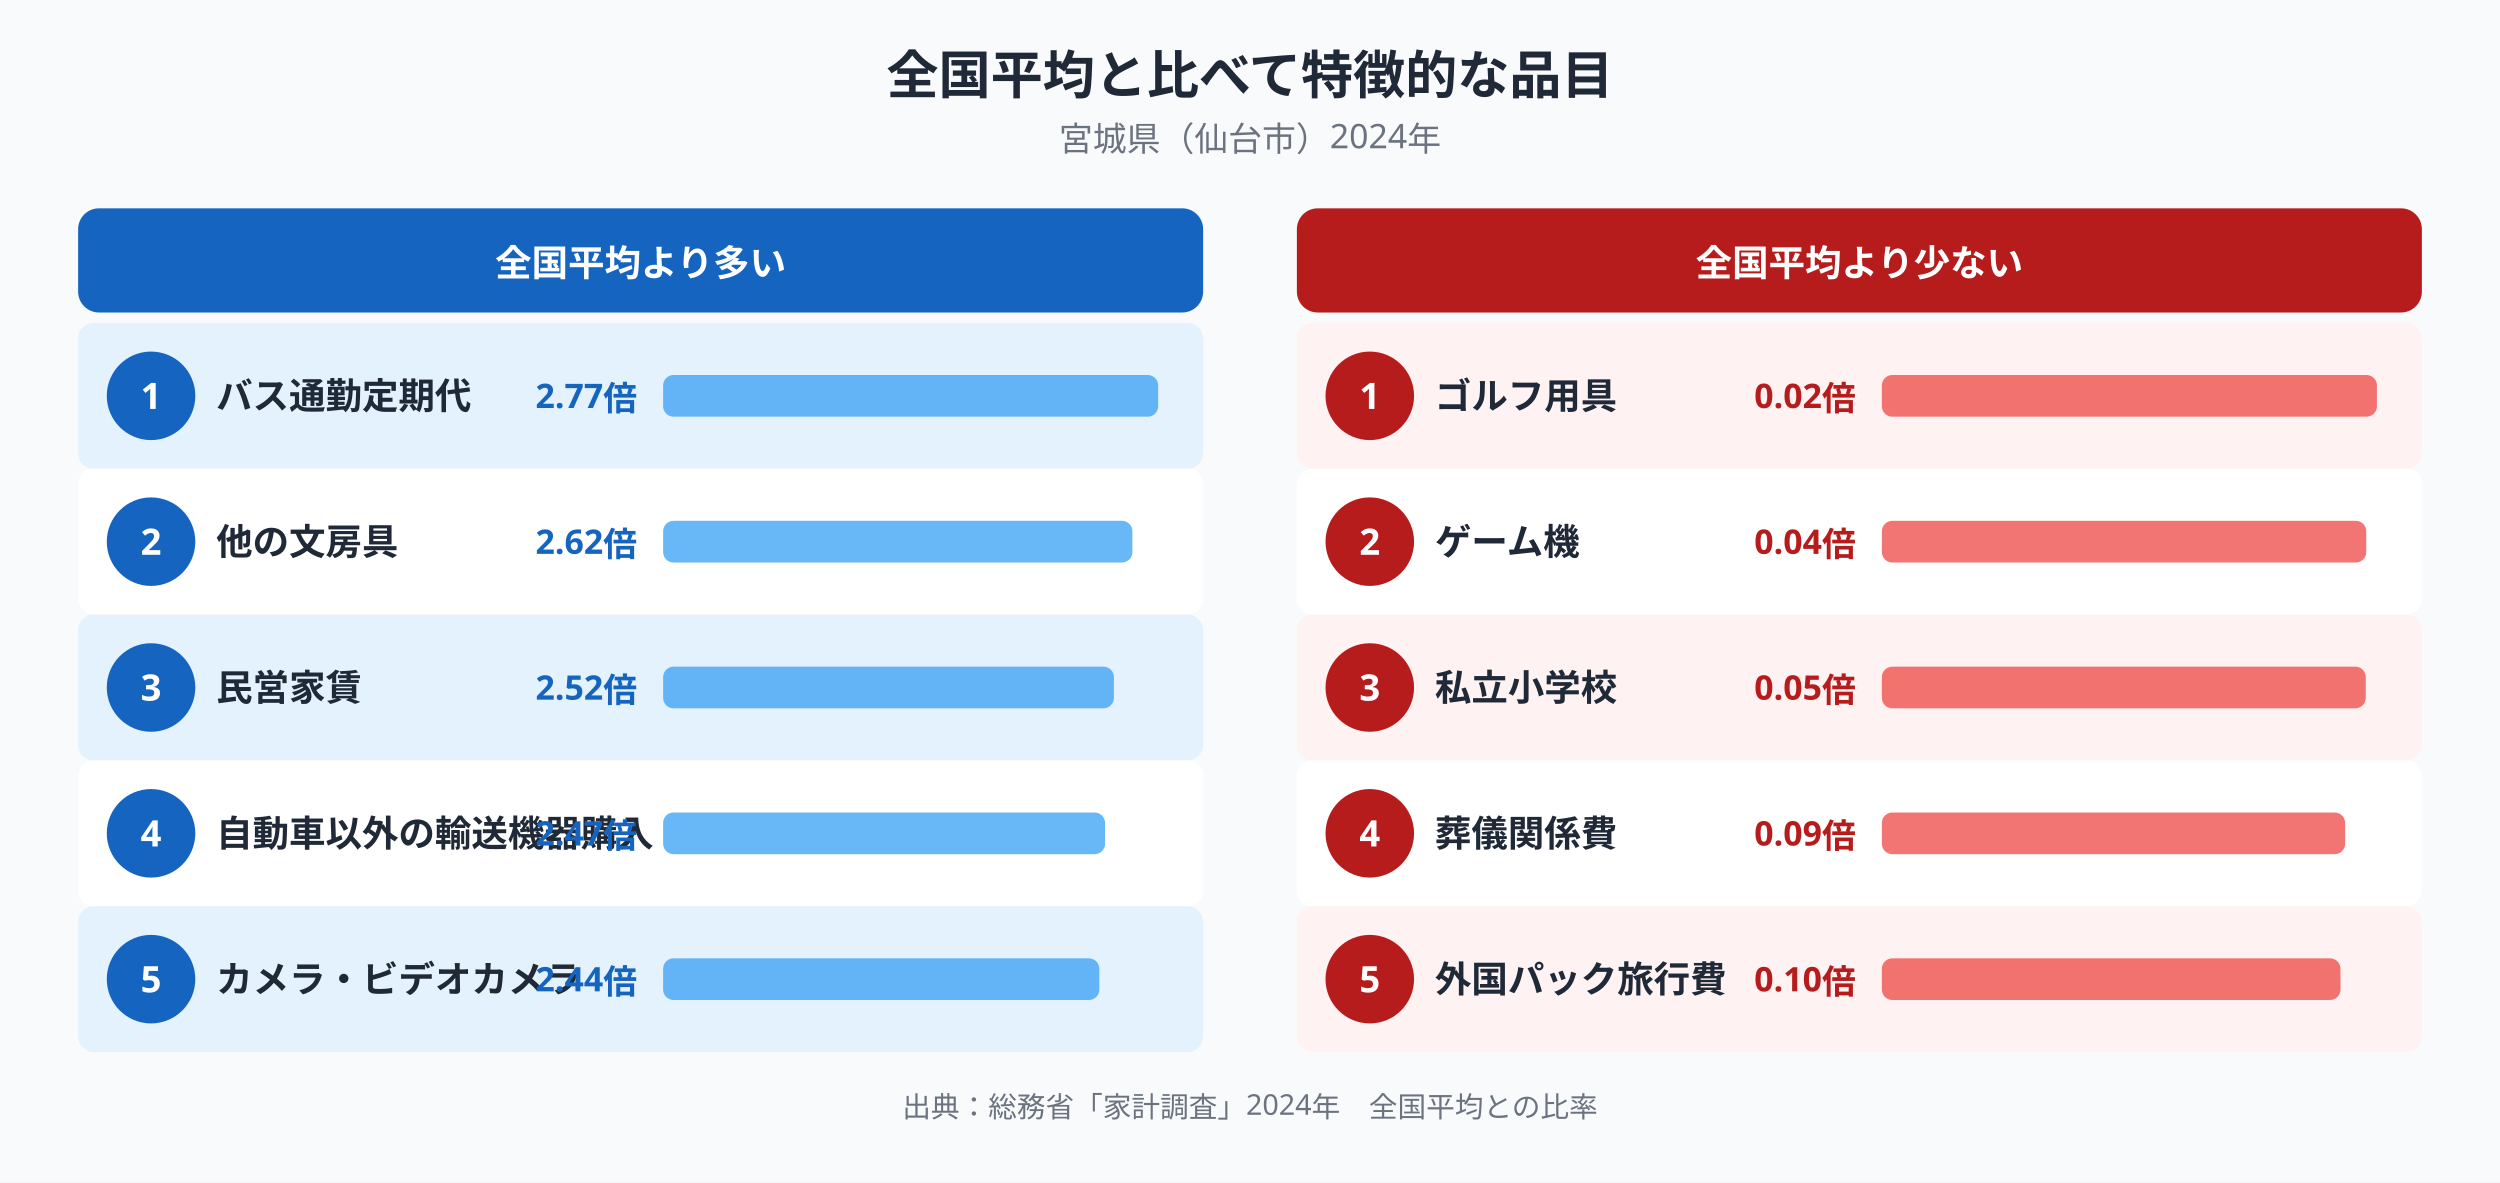
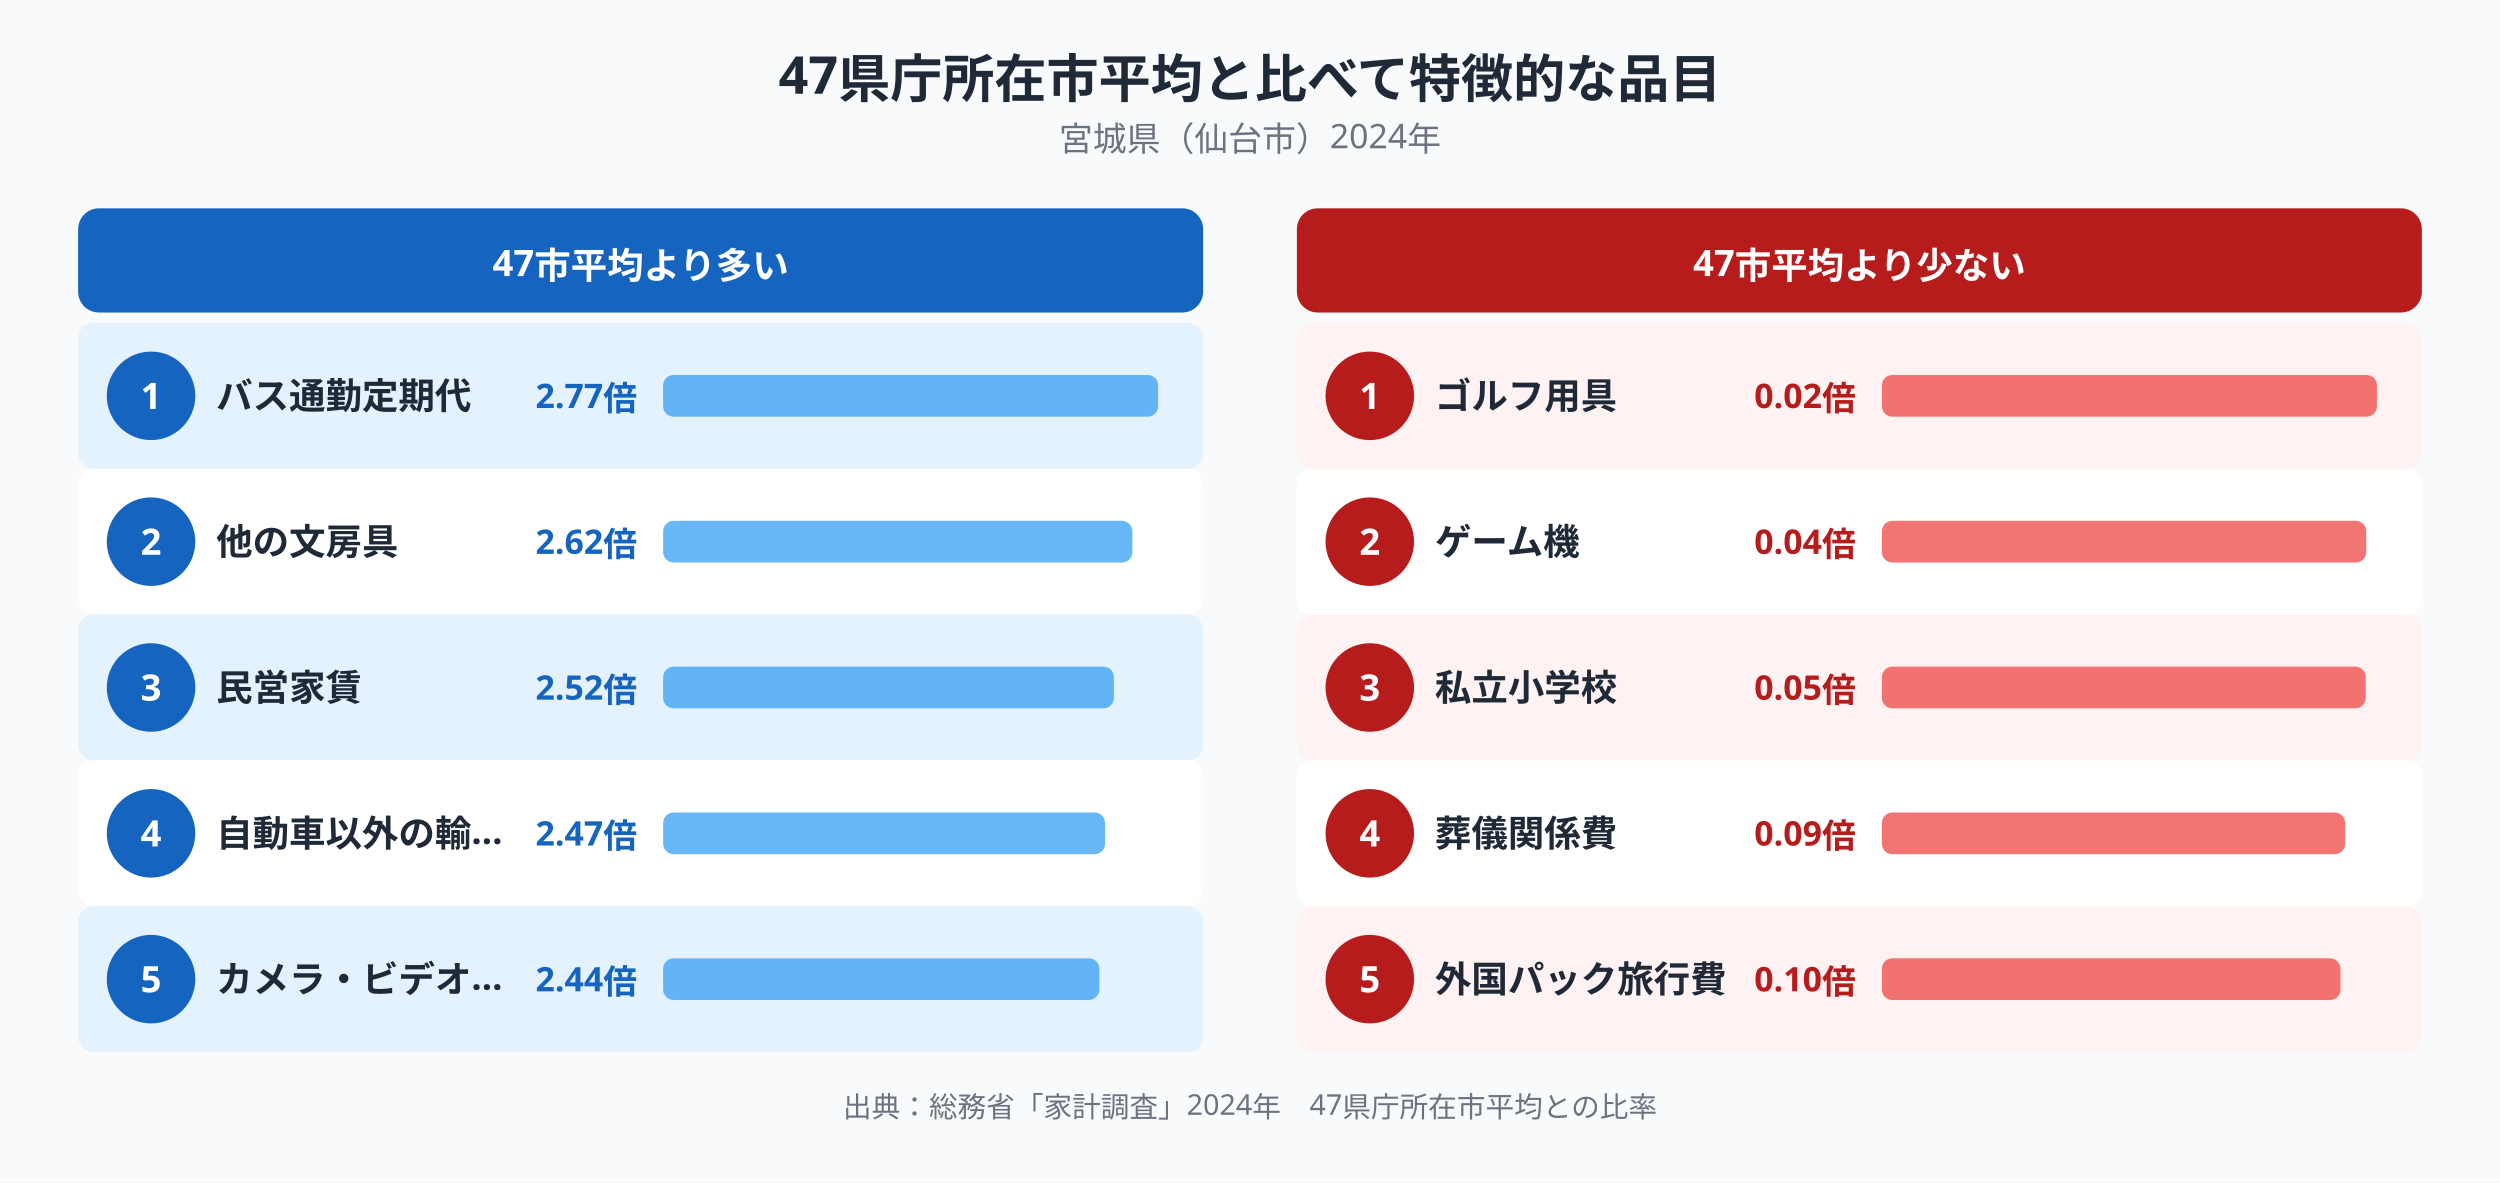
<svg xmlns="http://www.w3.org/2000/svg" width="960" height="454" viewBox="0 0 960 454" role="img" aria-label="宮城県の特徴的な支出品目">
  <rect width="960" height="454" fill="#f9fafb" />
-   <text x="480" y="36" text-anchor="middle" font-family="'Noto Sans JP',sans-serif" font-size="20" font-weight="bold" fill="#1f2937">全国平均と比べて特徴的な品目</text>
+   <text x="480" y="36" text-anchor="middle" font-family="'Noto Sans JP',sans-serif" font-size="20" font-weight="bold" fill="#1f2937">47県庁所在市平均と比べて特徴的な品目</text>
  <text x="480" y="58" text-anchor="middle" font-family="'Noto Sans JP',sans-serif" font-size="13" fill="#6b7280">宮城県（仙台市）2024年</text>
  <rect x="30" y="80" width="432" height="40" rx="8" fill="#1565c0" />
-   <text x="246" y="106" text-anchor="middle" font-family="'Noto Sans JP', sans-serif" font-size="14" font-weight="bold" fill="#ffffff">全国平均より多い</text>
+   <text x="246" y="106" text-anchor="middle" font-family="'Noto Sans JP', sans-serif" font-size="14" font-weight="bold" fill="#ffffff">47市平均より多い</text>
  <rect x="30" y="124" width="432" height="56" rx="6" fill="#e3f2fd" />
  <circle cx="58" cy="152" r="17" fill="#1565c0" />
  <text x="58" y="157.04" text-anchor="middle" font-family="'Noto Sans JP', sans-serif" font-size="14" font-weight="bold" fill="#ffffff">1</text>
  <text x="83" y="157.04" font-family="'Noto Sans JP', sans-serif" font-size="14" font-weight="bold" fill="#1f2937">バス通勤定期代</text>
  <text x="244.64" y="156.68" text-anchor="end" font-family="'Noto Sans JP', sans-serif" font-size="13" fill="#1565c0" font-weight="600">2.77倍</text>
  <rect x="254.64" y="144" width="190.1" height="16" rx="4" fill="#42a5f5" opacity="0.8" />
  <rect x="30" y="180" width="432" height="56" rx="6" fill="#ffffff" />
  <circle cx="58" cy="208" r="17" fill="#1565c0" />
  <text x="58" y="213.04" text-anchor="middle" font-family="'Noto Sans JP', sans-serif" font-size="14" font-weight="bold" fill="#ffffff">2</text>
  <text x="83" y="213.04" font-family="'Noto Sans JP', sans-serif" font-size="14" font-weight="bold" fill="#1f2937">他の文房具</text>
  <text x="244.64" y="212.68" text-anchor="end" font-family="'Noto Sans JP', sans-serif" font-size="13" fill="#1565c0" font-weight="600">2.62倍</text>
  <rect x="254.64" y="200" width="180.2" height="16" rx="4" fill="#42a5f5" opacity="0.8" />
  <rect x="30" y="236" width="432" height="56" rx="6" fill="#e3f2fd" />
  <circle cx="58" cy="264" r="17" fill="#1565c0" />
  <text x="58" y="269.04" text-anchor="middle" font-family="'Noto Sans JP', sans-serif" font-size="14" font-weight="bold" fill="#ffffff">3</text>
  <text x="83" y="269.04" font-family="'Noto Sans JP', sans-serif" font-size="14" font-weight="bold" fill="#1f2937">民営家賃</text>
  <text x="244.64" y="268.68" text-anchor="end" font-family="'Noto Sans JP', sans-serif" font-size="13" fill="#1565c0" font-weight="600">2.52倍</text>
  <rect x="254.64" y="256" width="173.1" height="16" rx="4" fill="#42a5f5" opacity="0.8" />
  <rect x="30" y="292" width="432" height="56" rx="6" fill="#ffffff" />
  <circle cx="58" cy="320" r="17" fill="#1565c0" />
  <text x="58" y="325.04" text-anchor="middle" font-family="'Noto Sans JP', sans-serif" font-size="14" font-weight="bold" fill="#ffffff">4</text>
-   <text x="83" y="325.04" font-family="'Noto Sans JP', sans-serif" font-size="14" font-weight="bold" fill="#1f2937">自動車以外の輸送機器購入</text>
+   <text x="83" y="325.04" font-family="'Noto Sans JP', sans-serif" font-size="14" font-weight="bold" fill="#1f2937">自動車以外の輸…</text>
  <text x="244.64" y="324.68" text-anchor="end" font-family="'Noto Sans JP', sans-serif" font-size="13" fill="#1565c0" font-weight="600">2.47倍</text>
  <rect x="254.64" y="312" width="169.7" height="16" rx="4" fill="#42a5f5" opacity="0.8" />
  <rect x="30" y="348" width="432" height="56" rx="6" fill="#e3f2fd" />
  <circle cx="58" cy="376" r="17" fill="#1565c0" />
  <text x="58" y="381.04" text-anchor="middle" font-family="'Noto Sans JP', sans-serif" font-size="14" font-weight="bold" fill="#ffffff">5</text>
-   <text x="83" y="381.04" font-family="'Noto Sans JP', sans-serif" font-size="14" font-weight="bold" fill="#1f2937">カメラ・ビデオカメラ</text>
+   <text x="83" y="381.04" font-family="'Noto Sans JP', sans-serif" font-size="14" font-weight="bold" fill="#1f2937">カメラ・ビデオ…</text>
  <text x="244.64" y="380.68" text-anchor="end" font-family="'Noto Sans JP', sans-serif" font-size="13" fill="#1565c0" font-weight="600">2.44倍</text>
  <rect x="254.64" y="368" width="167.5" height="16" rx="4" fill="#42a5f5" opacity="0.8" />
  <rect x="498" y="80" width="432" height="40" rx="8" fill="#b71c1c" />
-   <text x="714" y="106" text-anchor="middle" font-family="'Noto Sans JP', sans-serif" font-size="14" font-weight="bold" fill="#ffffff">全国平均より少ない</text>
+   <text x="714" y="106" text-anchor="middle" font-family="'Noto Sans JP', sans-serif" font-size="14" font-weight="bold" fill="#ffffff">47市平均より少ない</text>
  <rect x="498" y="124" width="432" height="56" rx="6" fill="#fef2f2" />
  <circle cx="526" cy="152" r="17" fill="#b71c1c" />
  <text x="526" y="157.04" text-anchor="middle" font-family="'Noto Sans JP', sans-serif" font-size="14" font-weight="bold" fill="#ffffff">1</text>
  <text x="551" y="157.04" font-family="'Noto Sans JP', sans-serif" font-size="14" font-weight="bold" fill="#1f2937">ゴルフ用具</text>
  <text x="712.64" y="156.68" text-anchor="end" font-family="'Noto Sans JP', sans-serif" font-size="13" fill="#b71c1c" font-weight="600">0.02倍</text>
  <rect x="722.64" y="144" width="190.1" height="16" rx="4" fill="#ef5350" opacity="0.8" />
  <rect x="498" y="180" width="432" height="56" rx="6" fill="#ffffff" />
  <circle cx="526" cy="208" r="17" fill="#b71c1c" />
  <text x="526" y="213.04" text-anchor="middle" font-family="'Noto Sans JP', sans-serif" font-size="14" font-weight="bold" fill="#ffffff">2</text>
  <text x="551" y="213.04" font-family="'Noto Sans JP', sans-serif" font-size="14" font-weight="bold" fill="#1f2937">ゲーム機</text>
  <text x="712.64" y="212.68" text-anchor="end" font-family="'Noto Sans JP', sans-serif" font-size="13" fill="#b71c1c" font-weight="600">0.04倍</text>
  <rect x="722.64" y="200" width="186" height="16" rx="4" fill="#ef5350" opacity="0.8" />
  <rect x="498" y="236" width="432" height="56" rx="6" fill="#fef2f2" />
  <circle cx="526" cy="264" r="17" fill="#b71c1c" />
  <text x="526" y="269.04" text-anchor="middle" font-family="'Noto Sans JP', sans-serif" font-size="14" font-weight="bold" fill="#ffffff">3</text>
  <text x="551" y="269.04" font-family="'Noto Sans JP', sans-serif" font-size="14" font-weight="bold" fill="#1f2937">私立小学校</text>
  <text x="712.64" y="268.68" text-anchor="end" font-family="'Noto Sans JP', sans-serif" font-size="13" fill="#b71c1c" font-weight="600">0.05倍</text>
  <rect x="722.64" y="256" width="185.8" height="16" rx="4" fill="#ef5350" opacity="0.8" />
  <rect x="498" y="292" width="432" height="56" rx="6" fill="#ffffff" />
  <circle cx="526" cy="320" r="17" fill="#b71c1c" />
  <text x="526" y="325.04" text-anchor="middle" font-family="'Noto Sans JP', sans-serif" font-size="14" font-weight="bold" fill="#ffffff">4</text>
  <text x="551" y="325.04" font-family="'Noto Sans JP', sans-serif" font-size="14" font-weight="bold" fill="#1f2937">葬儀関係費</text>
  <text x="712.64" y="324.68" text-anchor="end" font-family="'Noto Sans JP', sans-serif" font-size="13" fill="#b71c1c" font-weight="600">0.09倍</text>
  <rect x="722.64" y="312" width="177.9" height="16" rx="4" fill="#ef5350" opacity="0.8" />
  <rect x="498" y="348" width="432" height="56" rx="6" fill="#fef2f2" />
  <circle cx="526" cy="376" r="17" fill="#b71c1c" />
  <text x="526" y="381.04" text-anchor="middle" font-family="'Noto Sans JP', sans-serif" font-size="14" font-weight="bold" fill="#ffffff">5</text>
  <text x="551" y="381.04" font-family="'Noto Sans JP', sans-serif" font-size="14" font-weight="bold" fill="#1f2937">外国パック旅行費</text>
  <text x="712.64" y="380.68" text-anchor="end" font-family="'Noto Sans JP', sans-serif" font-size="13" fill="#b71c1c" font-weight="600">0.10倍</text>
  <rect x="722.64" y="368" width="176.1" height="16" rx="4" fill="#ef5350" opacity="0.8" />
-   <text x="480" y="429" text-anchor="middle" font-family="'Noto Sans JP',sans-serif" font-size="11" fill="#6b7280">出典：総務省「家計調査」2024年　全国平均との比率</text>
+   <text x="480" y="429" text-anchor="middle" font-family="'Noto Sans JP',sans-serif" font-size="11" fill="#6b7280">出典：総務省「家計調査」2024年　47県庁所在市平均との比率</text>
</svg>
